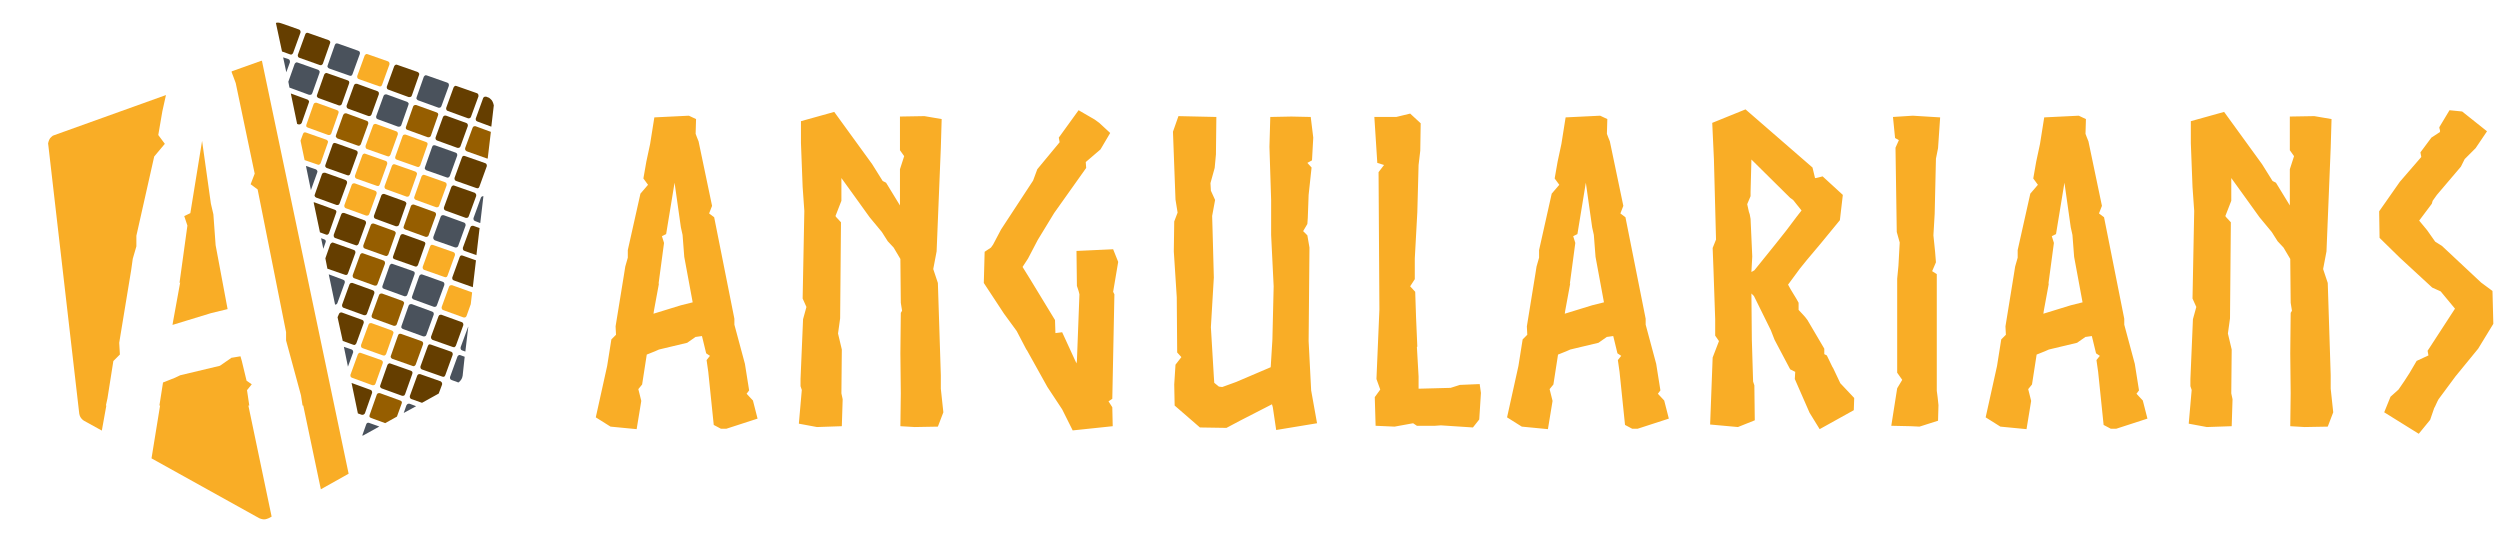
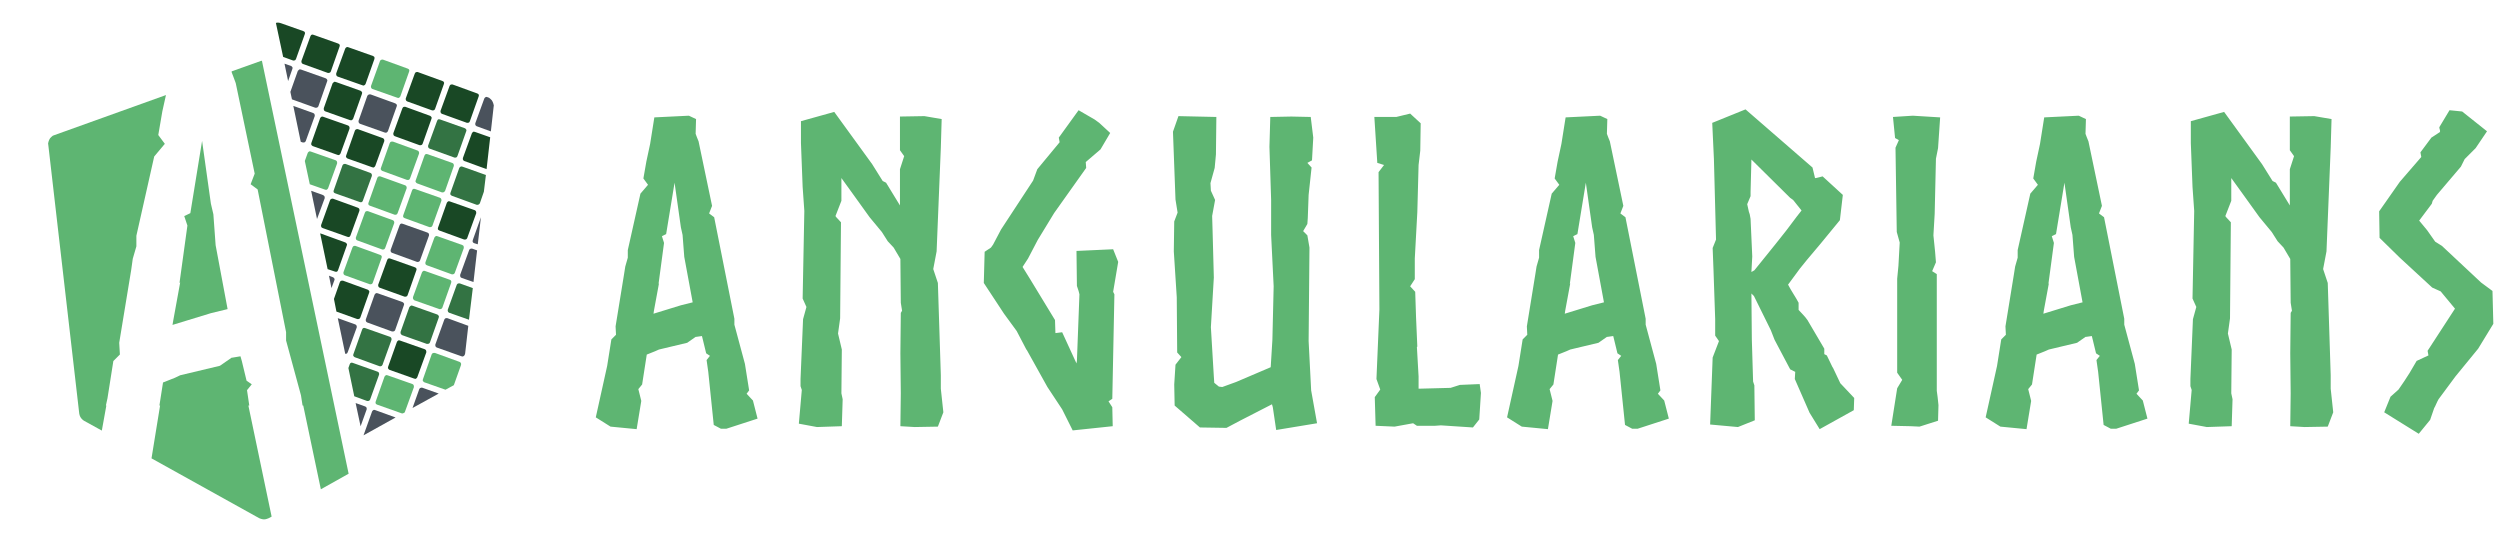
<svg xmlns="http://www.w3.org/2000/svg" viewBox="0 0 5934 1286" role="img" aria-label="Angularians">
-   <style>.s,.w{fill:#f9ad26}.e{fill:#4a525c}.a{fill:#653e00}.b{fill:#965e00}.c{fill:#f9ad26}@media (prefers-color-scheme:light){.s,.w{fill:#a55e00}.e{fill:#d0d7de}}</style>
+   <style>.s,.w{fill:#5eb572}.e{fill:#4a525c}.a{fill:#194825}.b{fill:#337343}.c{fill:#5eb572}@media (prefers-color-scheme:light){.s,.w{fill:#14632e}.e{fill:#d0d7de}}</style>
  <g transform="scale(53.5938)">
    <path class="s" d="M10.26 3.2L10.34 3.41L10.44 3.68L11.28 7.69L11.1 8.16L11.41 8.39L12.67 14.71L12.67 15.08L13.33 17.51L13.4 17.96L13.43 17.96L14.21 21.67L15.44 20.98L11.6 2.69L11.55 2.7L10.26 3.16ZM2.34 6.01L2.28 6.06L2.22 6.12L2.18 6.19L2.15 6.27L2.13 6.35L2.14 6.43L3.51 18.32L3.53 18.4L3.56 18.47L3.61 18.54L3.67 18.6L3.73 18.64L4.51 19.07L4.71 17.96L4.69 17.96L4.76 17.64L5.02 15.99L5.31 15.7L5.28 15.18L5.81 11.96L5.88 11.46L6.04 10.91L6.04 10.44L6.83 6.93L7.3 6.37L7.01 5.98L7.19 4.93L7.35 4.21L2.42 5.98ZM11.56 22.98L11.65 23L11.74 23L11.82 22.98L11.9 22.95L12.03 22.88L11 17.96L11.04 17.96L10.94 17.28L11.15 17.02L10.92 16.86L10.71 15.99L10.65 15.78L10.29 15.84L10.26 15.84L9.74 16.2L7.98 16.62L7.75 16.73L7.22 16.94L7.06 17.96L7.09 17.96L6.71 20.3L11.48 22.95ZM9.34 13.87L10.08 13.69L9.55 10.86L9.45 9.49L9.34 9.02L8.95 6.24L8.43 9.44L8.16 9.57L8.3 9.99L7.95 12.53L7.98 12.51L7.67 14.21L7.64 14.39Z" />
-     <path class="e" d="M14.51 2.9L14.5 2.95L14.53 3L14.57 3.03L15.48 3.35L15.53 3.36L15.58 3.34L15.61 3.29L15.94 2.38L15.94 2.33L15.92 2.28L15.87 2.25L14.97 1.93L14.91 1.92L14.86 1.94L14.83 1.99ZM12.78 2.62L12.54 2.54L12.68 3.2L12.84 2.76L12.84 2.7L12.82 2.65ZM13.83 4.13L14.15 3.23L14.16 3.17L14.13 3.12L14.09 3.09L13.18 2.77L13.13 2.76L13.08 2.79L13.05 2.83L12.77 3.62L12.82 3.88L13.69 4.2L13.75 4.2L13.8 4.18ZM17.07 4.18L17.02 4.2L16.99 4.24L16.66 5.15L16.66 5.2L16.68 5.25L16.73 5.28L17.63 5.61L17.69 5.61L17.74 5.59L17.77 5.55L18.09 4.64L18.1 4.58L18.07 4.54L18.03 4.51L17.12 4.18ZM13.99 7.5L13.55 7.35L13.77 8.42L14.05 7.64L14.06 7.58L14.03 7.53ZM14.36 10.6L14.22 10.55L14.32 11.02L14.42 10.73L14.43 10.68L14.41 10.63ZM17.34 11.68L17.29 11.71L17.26 11.75L16.94 12.66L16.93 12.71L16.95 12.76L17 12.79L17.91 13.12L17.96 13.12L18.01 13.1L18.04 13.05L18.36 12.15L18.37 12.09L18.35 12.04L18.3 12.01L17.39 11.69ZM15.27 12.46L15.25 12.42L15.2 12.39L14.56 12.15L14.84 13.49L14.86 13.49L14.91 13.47L14.94 13.43L15.27 12.52ZM15.23 15.36L15.41 16.24L15.64 15.61L15.64 15.56L15.62 15.51L15.58 15.48ZM16.25 18.74L16.22 18.79L16.05 19.27L16.06 19.3L16.8 18.89L16.35 18.73L16.3 18.72ZM18.45 4.31L18.44 4.36L18.47 4.41L18.51 4.44L19.42 4.77L19.47 4.77L19.52 4.75L19.55 4.7L19.88 3.8L19.88 3.74L19.86 3.69L19.81 3.66L18.9 3.34L18.85 3.33L18.8 3.36L18.77 3.4ZM19.22 6.43L19.17 6.45L19.14 6.5L18.82 7.41L18.81 7.46L18.84 7.51L18.88 7.54L19.79 7.86L19.84 7.87L19.89 7.84L19.92 7.8L20.25 6.89L20.25 6.84L20.23 6.79L20.18 6.76L19.28 6.44ZM20.97 9.71L20.99 9.76L21.04 9.79L21.27 9.88L21.41 8.69L21.38 8.69L21.33 8.71L21.3 8.75L20.97 9.66ZM19.55 9.55L19.52 9.59L19.19 10.5L19.19 10.56L19.21 10.6L19.25 10.64L20.16 10.96L20.21 10.96L20.26 10.94L20.29 10.9L20.62 9.99L20.62 9.94L20.6 9.89L20.56 9.86L19.65 9.53L19.59 9.53ZM18.65 12.15L18.6 12.18L18.57 12.22L18.25 13.13L18.24 13.18L18.27 13.23L18.31 13.26L19.22 13.59L19.27 13.59L19.32 13.57L19.35 13.52L19.68 12.62L19.68 12.56L19.66 12.51L19.61 12.48L18.71 12.16ZM18.18 13.47L18.13 13.49L18.1 13.53L17.78 14.44L17.77 14.5L17.8 14.54L17.84 14.57L18.75 14.9L18.8 14.9L18.85 14.88L18.88 14.84L19.21 13.93L19.21 13.88L19.19 13.83L19.14 13.8L18.24 13.47ZM20.42 15.49L20.47 15.52L20.61 15.57L20.74 14.47L20.73 14.48L20.4 15.38L20.4 15.44ZM20.58 15.8L20.39 15.73L20.34 15.72L20.29 15.75L20.26 15.79L19.93 16.7L19.93 16.75L19.95 16.8L20 16.83L20.3 16.94L20.33 16.92L20.39 16.86L20.44 16.79L20.47 16.72L20.49 16.64ZM17.88 18.29L18.43 17.99L18.14 17.88L18.08 17.88L18.04 17.9L18 17.95Z" />
-     <path class="a" d="M12.23 1.01L12.22 1.02L12.49 2.28L12.85 2.41L12.9 2.42L12.95 2.39L12.98 2.35L13.31 1.44L13.31 1.39L13.29 1.34L13.25 1.31L12.6 1.08L12.45 1.03L12.38 1.01L12.31 1ZM13.19 2.48L13.21 2.53L13.26 2.56L14.16 2.88L14.22 2.89L14.27 2.86L14.3 2.82L14.62 1.91L14.63 1.86L14.6 1.81L14.56 1.78L13.65 1.46L13.6 1.45L13.55 1.47L13.52 1.52L13.19 2.43ZM14.39 3.26L14.36 3.3L14.04 4.21L14.03 4.26L14.06 4.31L14.1 4.34L15.01 4.67L15.06 4.67L15.11 4.65L15.14 4.6L15.46 3.7L15.47 3.64L15.45 3.59L15.4 3.56L14.49 3.24L14.44 3.23ZM15.75 3.71L15.71 3.73L15.68 3.77L15.35 4.68L15.35 4.73L15.37 4.78L15.41 4.81L16.32 5.14L16.37 5.14L16.42 5.12L16.45 5.08L16.78 4.17L16.78 4.11L16.76 4.07L16.72 4.04L15.81 3.71ZM13.68 4.54L13.69 4.49L13.66 4.44L13.62 4.41L12.88 4.14L13.16 5.49L13.22 5.51L13.28 5.51L13.32 5.49L13.36 5.45ZM14.76 6.35L14.73 6.4L14.41 7.31L14.4 7.36L14.43 7.41L14.47 7.44L15.38 7.76L15.43 7.77L15.48 7.75L15.51 7.7L15.84 6.79L15.84 6.74L15.82 6.69L15.77 6.66L14.87 6.34L14.81 6.33ZM14.34 7.65L14.29 7.67L14.26 7.71L13.94 8.62L13.93 8.67L13.96 8.72L14 8.75L14.91 9.08L14.96 9.08L15.01 9.06L15.04 9.01L15.37 8.11L15.37 8.05L15.35 8.01L15.3 7.97L14.4 7.65ZM16.92 8.61L16.89 8.65L16.56 9.56L16.56 9.61L16.58 9.66L16.63 9.69L17.53 10.02L17.59 10.02L17.64 10L17.67 9.96L17.99 9.05L18 9L17.97 8.95L17.93 8.92L17.02 8.59L16.97 8.59ZM14.89 9.42L14.9 9.37L14.88 9.32L14.83 9.29L13.92 8.96L13.89 8.96L14.17 10.29L14.44 10.39L14.49 10.4L14.54 10.37L14.57 10.33ZM15.14 9.45L15.11 9.5L14.78 10.4L14.78 10.46L14.8 10.51L14.84 10.54L15.75 10.86L15.8 10.87L15.85 10.84L15.88 10.8L16.21 9.89L16.21 9.84L16.19 9.79L16.15 9.76L15.24 9.43L15.18 9.43ZM15.74 11.2L15.74 11.15L15.72 11.1L15.67 11.07L14.77 10.75L14.71 10.74L14.67 10.77L14.63 10.81L14.41 11.44L14.5 11.9L15.28 12.17L15.33 12.18L15.38 12.16L15.41 12.11ZM15.51 12.55L15.48 12.59L15.15 13.5L15.15 13.55L15.17 13.6L15.21 13.63L16.12 13.96L16.18 13.96L16.22 13.94L16.25 13.9L16.58 12.99L16.58 12.93L16.56 12.89L16.52 12.86L15.61 12.53L15.56 12.53ZM16.11 14.3L16.11 14.25L16.09 14.2L16.05 14.17L15.14 13.84L15.09 13.84L15.04 13.86L15.01 13.91L14.95 14.05L15.18 15.1L15.65 15.27L15.7 15.28L15.75 15.25L15.78 15.21ZM16.16 18.31L16.48 17.4L16.48 17.35L16.46 17.3L16.42 17.27L15.57 16.96L15.85 18.31L16.02 18.37L16.08 18.37L16.12 18.35ZM17.13 3.89L17.15 3.94L17.2 3.97L18.1 4.3L18.16 4.3L18.21 4.28L18.24 4.23L18.56 3.32L18.57 3.27L18.54 3.22L18.5 3.19L17.59 2.87L17.54 2.86L17.49 2.89L17.46 2.93L17.13 3.84ZM19.76 4.83L19.78 4.88L19.82 4.91L20.73 5.24L20.78 5.24L20.83 5.22L20.86 5.17L21.19 4.27L21.19 4.21L21.17 4.16L21.13 4.13L20.22 3.81L20.16 3.8L20.12 3.83L20.09 3.87L19.76 4.78ZM21.72 4.38L21.66 4.33L21.58 4.3L21.53 4.28L21.48 4.28L21.43 4.3L21.4 4.34L21.07 5.25L21.07 5.3L21.09 5.35L21.14 5.38L21.76 5.61L21.86 4.75L21.87 4.67L21.85 4.59L21.82 4.51L21.78 4.44ZM19.65 5.14L19.62 5.18L19.29 6.09L19.29 6.15L19.31 6.19L19.35 6.22L20.26 6.55L20.31 6.55L20.36 6.53L20.39 6.49L20.72 5.58L20.72 5.53L20.7 5.48L20.66 5.45L19.75 5.12L19.69 5.12ZM20.49 6.92L20.46 6.97L20.13 7.88L20.13 7.93L20.15 7.98L20.19 8.01L21.1 8.33L21.16 8.34L21.2 8.32L21.23 8.27L21.56 7.36L21.56 7.31L21.54 7.26L21.5 7.23L20.59 6.91L20.54 6.9ZM20.02 8.24L19.99 8.28L19.66 9.19L19.66 9.24L19.68 9.29L19.72 9.32L20.63 9.65L20.68 9.65L20.73 9.63L20.76 9.58L21.09 8.68L21.09 8.62L21.07 8.58L21.03 8.54L20.12 8.22L20.07 8.21ZM20.83 10.07L20.5 10.97L20.5 11.03L20.52 11.08L20.57 11.11L21.1 11.3L21.24 10.1L20.96 10L20.91 10L20.86 10.02ZM17.76 10.39L17.73 10.44L17.41 11.35L17.4 11.4L17.42 11.45L17.47 11.48L18.38 11.8L18.43 11.81L18.48 11.78L18.51 11.74L18.83 10.83L18.84 10.78L18.82 10.73L18.77 10.7L17.86 10.37L17.81 10.37ZM20.03 12.29L20.03 12.34L20.05 12.39L20.1 12.42L20.94 12.72L21.08 11.53L20.49 11.32L20.44 11.31L20.39 11.33L20.36 11.38ZM19.45 13.96L19.42 14.01L19.09 14.91L19.09 14.97L19.11 15.01L19.15 15.05L20.06 15.37L20.12 15.38L20.16 15.35L20.19 15.31L20.52 14.4L20.52 14.35L20.5 14.3L20.46 14.27L19.55 13.94L19.5 13.94ZM18.98 15.27L18.95 15.32L18.62 16.23L18.62 16.28L18.64 16.33L18.68 16.36L19.59 16.68L19.64 16.69L19.69 16.67L19.72 16.62L20.05 15.71L20.05 15.66L20.03 15.61L19.99 15.58L19.08 15.26L19.02 15.25ZM17.19 16.12L17.16 16.16L16.84 17.07L16.83 17.12L16.86 17.17L16.9 17.2L17.81 17.53L17.86 17.53L17.91 17.51L17.94 17.46L18.26 16.56L18.27 16.5L18.25 16.45L18.2 16.42L17.29 16.1L17.24 16.09ZM18.61 16.57L18.55 16.57L18.51 16.59L18.48 16.63L18.15 17.54L18.15 17.59L18.17 17.64L18.21 17.67L18.69 17.84L19.43 17.43L19.58 17.03L19.58 16.97L19.56 16.93L19.52 16.89Z" />
-     <path class="b" d="M18.43 4.65L18.38 4.65L18.33 4.67L18.3 4.71L17.98 5.62L17.97 5.67L17.99 5.72L18.04 5.75L18.95 6.08L19 6.08L19.05 6.06L19.08 6.02L19.4 5.11L19.41 5.06L19.39 5.01L19.34 4.98ZM15.34 5.02L15.28 5.02L15.24 5.04L15.2 5.09L14.88 5.99L14.87 6.05L14.9 6.09L14.94 6.13L15.85 6.45L15.9 6.46L15.95 6.43L15.98 6.39L16.31 5.48L16.31 5.43L16.29 5.38L16.24 5.35ZM20.96 5.61L20.93 5.66L20.6 6.56L20.6 6.62L20.62 6.66L20.67 6.7L21.57 7.02L21.6 7.02L21.74 5.84L21.06 5.59L21.01 5.59ZM18.33 9.06L18.28 9.06L18.23 9.08L18.2 9.12L17.88 10.03L17.87 10.09L17.9 10.13L17.94 10.16L18.85 10.49L18.9 10.49L18.95 10.47L18.98 10.43L19.31 9.52L19.31 9.47L19.29 9.42L19.24 9.39ZM16.55 9.9L16.5 9.9L16.45 9.92L16.42 9.97L16.09 10.87L16.09 10.93L16.11 10.98L16.16 11.01L17.06 11.33L17.12 11.34L17.17 11.31L17.2 11.27L17.52 10.36L17.53 10.31L17.5 10.26L17.46 10.23ZM16.08 11.22L16.03 11.21L15.98 11.24L15.95 11.28L15.62 12.19L15.62 12.24L15.64 12.29L15.68 12.32L16.59 12.65L16.65 12.65L16.69 12.63L16.72 12.58L17.05 11.68L17.05 11.62L17.03 11.57L16.99 11.54ZM16.92 13L16.87 13L16.82 13.02L16.79 13.06L16.46 13.97L16.46 14.03L16.48 14.07L16.53 14.1L17.44 14.43L17.49 14.43L17.54 14.41L17.57 14.37L17.89 13.46L17.9 13.41L17.87 13.36L17.83 13.33ZM17.71 14.78L17.66 14.8L17.63 14.85L17.31 15.76L17.3 15.81L17.33 15.86L17.37 15.89L18.28 16.21L18.33 16.22L18.38 16.19L18.41 16.15L18.74 15.24L18.74 15.19L18.72 15.14L18.67 15.11L17.77 14.79ZM17.73 17.74L16.82 17.41L16.77 17.41L16.72 17.43L16.69 17.47L16.37 18.38L16.36 18.44L16.38 18.48L16.43 18.51L17.06 18.74L17.58 18.45L17.79 17.87L17.8 17.82L17.78 17.77Z" />
-     <path class="c" d="M16.15 2.46L15.82 3.37L15.82 3.42L15.84 3.47L15.88 3.5L16.79 3.82L16.84 3.83L16.89 3.81L16.92 3.76L17.25 2.85L17.25 2.8L17.23 2.75L17.19 2.72L16.28 2.4L16.23 2.39L16.18 2.42ZM13.97 4.55L13.92 4.57L13.89 4.61L13.57 5.52L13.56 5.58L13.58 5.62L13.63 5.65L14.54 5.98L14.59 5.98L14.64 5.96L14.67 5.92L14.99 5.01L15 4.96L14.98 4.91L14.93 4.88L14.02 4.55ZM14.2 7.23L14.52 6.32L14.53 6.27L14.5 6.22L14.46 6.19L13.55 5.87L13.5 5.86L13.45 5.88L13.42 5.93L13.31 6.23L13.49 7.09L14.07 7.29L14.12 7.3L14.17 7.27ZM16.18 6.81L16.13 6.8L16.08 6.83L16.05 6.87L15.72 7.78L15.72 7.83L15.74 7.88L15.78 7.91L16.69 8.23L16.75 8.24L16.79 8.22L16.82 8.17L17.15 7.26L17.15 7.21L17.13 7.16L17.09 7.13ZM15.66 8.12L15.61 8.14L15.58 8.18L15.25 9.09L15.25 9.14L15.27 9.19L15.31 9.22L16.22 9.55L16.27 9.55L16.32 9.53L16.35 9.49L16.68 8.58L16.68 8.52L16.66 8.48L16.62 8.45L15.71 8.12ZM16.4 14.31L16.35 14.33L16.32 14.38L15.99 15.28L15.99 15.34L16.01 15.39L16.06 15.42L16.96 15.74L17.02 15.75L17.07 15.72L17.1 15.68L17.42 14.77L17.43 14.72L17.4 14.67L17.36 14.64L16.45 14.31ZM15.98 15.63L15.93 15.62L15.88 15.65L15.85 15.69L15.52 16.6L15.52 16.65L15.54 16.7L15.59 16.73L16.49 17.06L16.55 17.06L16.6 17.04L16.63 16.99L16.95 16.09L16.96 16.03L16.93 15.98L16.89 15.95ZM16.6 5.49L16.55 5.51L16.52 5.56L16.19 6.46L16.19 6.52L16.21 6.57L16.25 6.6L17.16 6.92L17.22 6.93L17.26 6.9L17.29 6.86L17.62 5.95L17.62 5.9L17.6 5.85L17.56 5.82L16.65 5.49ZM17.91 5.96L17.86 5.98L17.83 6.03L17.51 6.93L17.5 6.99L17.52 7.04L17.57 7.07L18.48 7.39L18.53 7.4L18.58 7.37L18.61 7.33L18.93 6.42L18.94 6.37L18.92 6.32L18.87 6.29L17.96 5.96ZM17.44 7.27L17.39 7.3L17.36 7.34L17.03 8.25L17.03 8.3L17.05 8.35L17.1 8.38L18.01 8.71L18.06 8.71L18.11 8.69L18.14 8.64L18.46 7.74L18.47 7.68L18.44 7.63L18.4 7.6L17.49 7.28ZM18.75 7.74L18.7 7.77L18.67 7.81L18.35 8.72L18.34 8.77L18.37 8.82L18.41 8.85L19.32 9.18L19.37 9.18L19.42 9.16L19.45 9.11L19.78 8.21L19.78 8.15L19.76 8.1L19.71 8.07L18.81 7.75ZM19.12 10.84L19.08 10.86L19.05 10.91L18.72 11.82L18.72 11.87L18.74 11.92L18.78 11.95L19.69 12.27L19.74 12.28L19.79 12.26L19.82 12.21L20.15 11.3L20.15 11.25L20.13 11.2L20.09 11.17L19.18 10.85ZM19.89 12.69L19.56 13.6L19.56 13.65L19.58 13.7L19.62 13.73L20.53 14.06L20.59 14.06L20.63 14.04L20.66 14L20.85 13.47L20.91 12.95L20.02 12.63L19.97 12.63L19.92 12.65Z" />
+     <path class="e" d="M12.89 2.92L12.6 2.82L12.76 3.59L12.95 3.05L12.96 3L12.93 2.95ZM14.1 4.71L14.49 3.6L14.5 3.55L14.47 3.5L14.43 3.47L13.33 3.08L13.27 3.07L13.23 3.1L13.19 3.14L12.86 4.07L12.93 4.4L13.96 4.77L14.02 4.77L14.07 4.75ZM16.35 4.18L16.31 4.2L16.27 4.24L15.88 5.35L15.88 5.4L15.9 5.45L15.94 5.48L17.04 5.87L17.1 5.88L17.15 5.85L17.18 5.81L17.57 4.71L17.58 4.65L17.55 4.61L17.51 4.58L16.41 4.18ZM13.54 6.25L13.94 5.14L13.94 5.09L13.92 5.04L13.88 5.01L12.99 4.69L13.32 6.28L13.41 6.31L13.47 6.31L13.51 6.29ZM14.31 8.64L13.78 8.45L14.04 9.7L14.38 8.78L14.38 8.72L14.36 8.68ZM14.75 12.28L14.57 12.21L14.68 12.76L14.81 12.41L14.82 12.36L14.79 12.31ZM15.8 14.5L15.8 14.45L15.78 14.4L15.74 14.37L14.96 14.09L15.29 15.67L15.33 15.67L15.37 15.65L15.4 15.6ZM16.17 18L15.75 17.85L15.97 18.88L16.24 18.13L16.24 18.08L16.22 18.03ZM21.78 4.44L21.72 4.38L21.66 4.33L21.58 4.3L21.58 4.3L21.53 4.29L21.48 4.32L21.45 4.36L21.05 5.46L21.05 5.52L21.07 5.56L21.11 5.59L21.74 5.82L21.86 4.75L21.87 4.67L21.85 4.59L21.82 4.51ZM21 10.77L21.16 10.82L21.3 9.62L20.94 10.63L20.93 10.69L20.95 10.74ZM17.78 9.9L17.73 9.92L17.7 9.97L17.3 11.07L17.3 11.12L17.32 11.17L17.37 11.2L18.47 11.6L18.52 11.6L18.57 11.58L18.6 11.54L19 10.43L19 10.38L18.98 10.33L18.93 10.3L17.83 9.91ZM20.78 11.07L20.38 12.17L20.38 12.23L20.4 12.28L20.45 12.31L20.97 12.49L21.13 11.09L20.91 11.01L20.86 11.01L20.81 11.03ZM16.67 12.98L16.63 13L16.59 13.05L16.2 14.15L16.2 14.2L16.22 14.25L16.26 14.28L17.36 14.68L17.42 14.68L17.47 14.66L17.5 14.62L17.89 13.51L17.9 13.46L17.87 13.41L17.83 13.38L16.73 12.99ZM19.68 14.15L19.28 15.26L19.28 15.31L19.3 15.36L19.34 15.39L20.44 15.78L20.5 15.79L20.55 15.76L20.58 15.72L20.6 15.66L20.74 14.43L19.81 14.09L19.75 14.09L19.71 14.11ZM18.57 17.23L18.27 18.07L19.43 17.43L18.7 17.17L18.65 17.17L18.6 17.19ZM16.48 18.22L16.1 19.28L17.52 18.49L16.61 18.16L16.56 18.15L16.51 18.18Z" />
+     <path class="a" d="M12.22 1.02L12.54 2.52L12.98 2.68L13.03 2.68L13.08 2.66L13.11 2.61L13.5 1.51L13.51 1.46L13.49 1.41L13.44 1.38L12.45 1.03L12.38 1.01L12.31 1L12.23 1.01ZM13.35 2.7L13.35 2.75L13.37 2.8L13.41 2.83L14.52 3.23L14.57 3.23L14.62 3.21L14.65 3.17L15.04 2.06L15.05 2.01L15.03 1.96L14.98 1.93L13.88 1.54L13.83 1.53L13.78 1.55L13.75 1.6ZM14.89 3.25L14.89 3.31L14.91 3.36L14.95 3.39L16.06 3.78L16.11 3.79L16.16 3.76L16.19 3.72L16.58 2.62L16.59 2.56L16.57 2.51L16.52 2.48L15.42 2.09L15.37 2.08L15.32 2.11L15.29 2.15ZM14.81 3.62L14.77 3.65L14.73 3.69L14.34 4.79L14.34 4.85L14.36 4.9L14.4 4.93L15.5 5.32L15.56 5.33L15.61 5.3L15.64 5.26L16.03 4.16L16.04 4.1L16.01 4.05L15.97 4.02L14.87 3.63ZM14.26 5.16L14.21 5.19L14.18 5.23L13.79 6.33L13.78 6.39L13.81 6.44L13.85 6.47L14.95 6.86L15.01 6.87L15.05 6.84L15.08 6.8L15.48 5.7L15.48 5.64L15.46 5.59L15.42 5.56L14.31 5.17ZM14.7 8.8L14.65 8.82L14.62 8.86L14.22 9.97L14.22 10.02L14.24 10.07L14.29 10.1L15.39 10.49L15.44 10.5L15.49 10.48L15.52 10.43L15.92 9.33L15.92 9.28L15.9 9.23L15.85 9.2L14.75 8.8ZM14.97 11.97L15.36 10.87L15.37 10.82L15.34 10.77L15.3 10.74L14.2 10.34L14.18 10.34L14.51 11.92L14.84 12.03L14.89 12.04L14.94 12.02ZM15.96 14.06L16.35 12.96L16.36 12.91L16.33 12.86L16.29 12.83L15.19 12.43L15.13 12.43L15.08 12.45L15.05 12.5L14.79 13.24L14.9 13.8L15.82 14.13L15.88 14.13L15.93 14.11ZM17.97 4.36L17.97 4.41L17.99 4.46L18.03 4.49L19.14 4.89L19.19 4.89L19.24 4.87L19.27 4.82L19.66 3.72L19.67 3.67L19.65 3.62L19.6 3.59L18.5 3.19L18.45 3.19L18.4 3.21L18.37 3.26ZM19.51 4.91L19.51 4.96L19.53 5.01L19.57 5.04L20.68 5.44L20.73 5.44L20.78 5.42L20.81 5.37L21.2 4.27L21.21 4.22L21.19 4.17L21.14 4.14L20.04 3.74L19.99 3.74L19.94 3.76L19.91 3.81ZM17.89 4.73L17.85 4.75L17.82 4.8L17.42 5.9L17.42 5.95L17.44 6L17.48 6.03L18.58 6.43L18.64 6.43L18.69 6.41L18.72 6.36L19.11 5.26L19.12 5.21L19.09 5.16L19.05 5.13L17.95 4.73ZM15.8 5.72L15.75 5.74L15.72 5.78L15.33 6.89L15.32 6.94L15.35 6.99L15.39 7.02L16.49 7.41L16.55 7.42L16.59 7.39L16.62 7.35L17.02 6.25L17.02 6.2L17 6.15L16.96 6.12L15.85 5.72ZM20.9 5.9L20.5 7L20.5 7.06L20.52 7.1L20.56 7.13L21.55 7.49L21.71 6.08L21.03 5.84L20.97 5.83L20.93 5.86ZM19.87 8.91L19.82 8.94L19.79 8.98L19.4 10.08L19.39 10.14L19.41 10.18L19.46 10.21L20.56 10.61L20.61 10.61L20.66 10.59L20.69 10.55L21.09 9.45L21.09 9.39L21.07 9.34L21.03 9.31L19.92 8.92ZM17.23 11.44L17.18 11.46L17.15 11.51L16.75 12.61L16.75 12.66L16.77 12.71L16.81 12.74L17.92 13.14L17.97 13.14L18.02 13.12L18.05 13.08L18.44 11.97L18.45 11.92L18.43 11.87L18.38 11.84L17.28 11.45ZM17.66 15.07L17.61 15.1L17.58 15.14L17.19 16.24L17.18 16.3L17.21 16.35L17.25 16.38L18.35 16.77L18.41 16.78L18.45 16.75L18.48 16.71L18.88 15.61L18.88 15.55L18.86 15.5L18.82 15.47L17.71 15.08Z" />
+     <path class="b" d="M20.59 5.68L19.49 5.29L19.43 5.28L19.39 5.3L19.36 5.35L18.96 6.45L18.96 6.5L18.98 6.55L19.02 6.58L20.13 6.98L20.18 6.98L20.23 6.96L20.26 6.91L20.65 5.81L20.66 5.76L20.63 5.71ZM15.3 7.26L15.25 7.26L15.2 7.28L15.17 7.32L14.78 8.43L14.77 8.48L14.79 8.53L14.84 8.56L15.94 8.95L15.99 8.96L16.04 8.94L16.07 8.89L16.47 7.79L16.47 7.74L16.45 7.69L16.41 7.66ZM20.37 7.4L20.34 7.44L19.95 8.54L19.94 8.6L19.97 8.64L20.01 8.67L21.11 9.07L21.17 9.07L21.21 9.05L21.25 9.01L21.43 8.49L21.52 7.75L20.48 7.38L20.42 7.37ZM20.26 12.57L20.23 12.61L19.83 13.72L19.83 13.77L19.85 13.82L19.89 13.85L20.77 14.16L20.94 12.76L20.36 12.55L20.31 12.55ZM18.27 13.54L18.21 13.53L18.17 13.56L18.13 13.6L17.74 14.7L17.74 14.76L17.76 14.8L17.8 14.84L18.9 15.23L18.96 15.23L19.01 15.21L19.04 15.17L19.43 14.07L19.44 14.01L19.41 13.96L19.37 13.93ZM16.17 14.53L16.12 14.52L16.07 14.54L16.04 14.59L15.65 15.69L15.64 15.74L15.67 15.79L15.71 15.82L16.81 16.22L16.87 16.22L16.91 16.2L16.94 16.16L17.34 15.05L17.34 15L17.32 14.95L17.28 14.92ZM16.36 17.74L16.39 17.7L16.79 16.59L16.79 16.54L16.77 16.49L16.72 16.46L15.62 16.07L15.57 16.06L15.52 16.08L15.49 16.13L15.43 16.3L15.69 17.55L16.26 17.76L16.31 17.76Z" />
+     <path class="c" d="M16.83 2.7L16.43 3.81L16.43 3.86L16.45 3.91L16.49 3.94L17.6 4.33L17.65 4.34L17.7 4.31L17.73 4.27L18.12 3.17L18.13 3.11L18.11 3.07L18.06 3.04L16.96 2.64L16.91 2.64L16.86 2.66ZM14.53 8.34L14.93 7.24L14.93 7.18L14.91 7.13L14.87 7.1L13.76 6.71L13.71 6.7L13.66 6.73L13.63 6.77L13.5 7.13L13.72 8.16L14.4 8.4L14.45 8.41L14.5 8.38ZM16.79 7.81L16.74 7.83L16.71 7.88L16.32 8.98L16.31 9.03L16.33 9.08L16.38 9.11L17.48 9.51L17.53 9.51L17.58 9.49L17.61 9.44L18.01 8.34L18.01 8.29L17.99 8.24L17.95 8.21L16.84 7.81ZM16.29 9.35L16.24 9.35L16.19 9.37L16.16 9.42L15.76 10.52L15.76 10.57L15.78 10.62L15.83 10.65L16.93 11.05L16.98 11.05L17.03 11.03L17.06 10.98L17.46 9.88L17.46 9.83L17.44 9.78L17.39 9.75ZM15.69 10.89L15.64 10.91L15.61 10.96L15.21 12.06L15.21 12.11L15.23 12.16L15.27 12.19L16.38 12.59L16.43 12.59L16.48 12.57L16.51 12.52L16.9 11.42L16.91 11.37L16.89 11.32L16.84 11.29L15.74 10.89ZM18.31 17.04L18.27 17.01L17.16 16.62L17.11 16.61L17.06 16.64L17.03 16.68L16.64 17.78L16.63 17.84L16.65 17.89L16.7 17.92L17.8 18.31L17.84 18.31L17.92 18.27L17.93 18.25L18.33 17.15L18.33 17.09ZM17.4 6.27L17.34 6.27L17.29 6.29L17.26 6.34L16.87 7.44L16.86 7.49L16.89 7.54L16.93 7.57L18.03 7.97L18.09 7.97L18.13 7.95L18.16 7.9L18.56 6.8L18.56 6.75L18.54 6.7L18.5 6.67ZM18.88 6.82L18.83 6.84L18.8 6.89L18.41 7.99L18.4 8.04L18.43 8.09L18.47 8.12L19.57 8.52L19.63 8.52L19.67 8.5L19.71 8.46L20.1 7.35L20.1 7.3L20.08 7.25L20.04 7.22L18.94 6.83ZM18.33 8.36L18.28 8.38L18.25 8.43L17.86 9.53L17.85 9.58L17.87 9.63L17.92 9.66L19.02 10.06L19.07 10.06L19.12 10.04L19.15 10L19.55 8.89L19.55 8.84L19.53 8.79L19.49 8.76L18.38 8.37ZM19.37 10.46L19.32 10.45L19.27 10.48L19.24 10.52L18.84 11.62L18.84 11.68L18.86 11.72L18.91 11.75L20.01 12.15L20.06 12.15L20.11 12.13L20.14 12.09L20.54 10.99L20.54 10.93L20.52 10.88L20.47 10.85ZM18.77 11.99L18.72 12.02L18.69 12.06L18.29 13.16L18.29 13.22L18.31 13.26L18.35 13.3L19.46 13.69L19.51 13.69L19.56 13.67L19.59 13.63L19.98 12.53L19.99 12.47L19.97 12.42L19.92 12.39L18.82 12ZM20.36 16.03L19.26 15.63L19.2 15.63L19.15 15.65L19.12 15.69L18.73 16.8L18.72 16.85L18.75 16.9L18.79 16.93L19.73 17.26L20.1 17.06L20.42 16.16L20.42 16.1L20.4 16.06Z" />
  </g>
  <path class="w" d="M1668.15 805.625 1676.15 838.625 1685.15 844.625 1677.15 854.625 1681.15 882.625 1694.15 1008.625 1711.15 1017.625H1724.15L1798.15 993.625L1787.15 950.625L1772.15 934.625L1778.15 926.625L1768.15 863.625L1743.15 770.625V756.625L1695.15 515.625L1683.15 506.625L1690.15 488.625L1658.15 335.625L1654.15 325.625L1651.15 317.625L1652.15 282.625L1635.15 274.625L1553.15 278.625L1543.15 341.625L1534.15 383.625L1527.15 423.625L1538.15 438.625L1520.15 459.625L1490.15 593.625V611.625L1484.15 632.625L1481.15 651.625L1461.15 774.625L1462.15 794.625L1451.15 805.625L1441.15 868.625L1414.15 990.625L1449.15 1012.625L1511.15 1018.625L1522.15 951.625L1515.15 923.625L1524.15 912.625L1535.15 841.625L1555.15 833.625L1564.15 829.625L1631.15 813.625L1651.15 799.625H1652.15L1666.15 797.625L1668.15 805.625ZM1576.15 576.625 1571.15 560.625 1581.15 555.625 1601.15 433.625 1616.15 539.625 1620.15 557.625 1624.15 609.625 1644.15 717.625 1616.15 724.625 1551.15 744.625 1552.15 737.625 1564.15 672.625 1563.15 673.625 1576.15 576.625Z M2233.15 922.625V890.625L2226.15 671.625L2215.15 638.625L2223.15 596.625L2233.15 350.625L2235.15 282.625L2194.15 275.625L2136.15 276.625V356.625L2146.15 370.625L2136.15 401.625V487.625L2103.15 433.625L2095.15 429.625L2070.15 389.625L1980.15 265.625L1901.15 287.625V339.625L1905.15 443.625L1909.15 500.625L1905.15 708.625L1914.15 728.625L1906.15 757.625L1900.15 899.625V916.625L1903.15 925.625L1896.15 1005.625L1939.15 1013.625L1998.15 1011.625L2000.15 947.625L1997.15 933.625L1998.15 829.625L1989.15 791.625L1994.15 755.625L1996.15 527.625L1984.15 514.625L1983.15 512.625L1997.15 476.625V422.625L2023.15 458.625L2064.15 515.625L2093.15 550.625L2107.15 572.625L2121.15 587.625L2137.15 614.625L2138.15 718.625L2141.15 737.625L2138.15 742.625L2137.15 838.625L2138.15 933.625L2137.15 1011.625L2171.15 1013.625L2226.15 1012.625L2239.15 978.625L2233.15 922.625Z M2555.15 595.625 2556.15 678.625 2560.15 690.625 2562.15 698.625 2556.15 856.625 2555.15 862.625 2521.15 788.625 2505.15 790.625 2504.15 759.625 2445.15 662.625 2427.15 633.625 2440.15 613.625 2463.15 569.625 2502.15 505.625 2578.15 398.625 2577.15 384.625 2612.15 354.625 2635.15 315.625 2609.15 291.625 2598.15 283.625 2560.15 261.625 2513.15 326.625 2515.15 337.625 2462.15 401.625 2452.15 428.625 2376.15 544.625 2357.15 580.625 2352.15 587.625 2337.15 597.625 2335.15 671.625 2383.15 744.625 2413.15 785.625 2436.15 829.625 2437.15 830.625 2486.15 918.625 2521.15 971.625 2533.15 995.625 2546.15 1021.625 2641.15 1011.625 2640.15 966.625 2631.15 952.625 2640.15 946.625 2645.15 698.625 2642.15 692.625 2654.15 621.625 2642.15 591.625 2555.15 595.625Z M2794.15 836.625 2804.15 847.625 2790.15 865.625 2787.15 912.625 2788.15 962.625 2848.15 1014.625 2911.15 1015.625 2943.15 998.625 3019.15 959.625 3021.15 966.625 3029.15 1020.625 3126.15 1004.625 3112.15 926.625 3106.15 809.625 3108.15 587.625 3103.15 558.625 3093.15 548.625 3103.15 531.625 3104.15 517.625 3106.15 462.625 3113.15 397.625 3103.15 386.625 3114.15 380.625 3117.15 326.625 3111.15 277.625 3065.15 276.625 3015.15 277.625 3013.15 348.625 3017.15 474.625V557.625L3023.15 679.625L3020.15 806.625L3016.15 871.625L2934.15 906.625L2901.15 918.625L2893.15 917.625L2882.15 908.625L2881.15 893.625L2874.15 776.625L2881.15 658.625L2879.15 583.625L2878.15 546.625L2877.15 512.625L2884.15 474.625L2874.15 452.625L2873.15 434.625L2883.15 398.625L2886.15 366.625L2887.15 277.625L2797.15 275.625L2784.15 312.625L2790.15 473.625L2795.15 504.625L2787.15 525.625L2786.15 596.625L2793.15 705.625L2794.15 836.625Z M3443.15 920.625 3367.15 922.625V893.625L3363.15 823.625L3364.15 822.625L3361.15 753.625L3359.15 692.625L3347.15 679.625L3358.15 662.625V613.625L3364.15 503.625L3367.15 391.625L3371.15 357.625L3372.15 292.625L3347.15 269.625L3314.15 277.625H3262.15L3269.15 386.625L3285.15 391.625L3272.15 408.625L3274.15 734.625L3267.15 899.625L3276.15 924.625L3263.15 942.625L3265.15 1010.625L3310.15 1012.625L3354.15 1004.625L3363.15 1010.625H3406.15L3420.15 1009.625L3496.15 1014.625L3511.15 995.625L3515.15 932.625L3512.15 911.625L3465.15 913.625L3443.15 920.625Z M3831.15 805.625 3839.15 838.625 3848.15 844.625 3840.15 854.625 3844.15 882.625 3857.15 1008.625 3874.15 1017.625H3887.15L3961.15 993.625L3950.15 950.625L3935.15 934.625L3941.15 926.625L3931.15 863.625L3906.15 770.625V756.625L3858.15 515.625L3846.15 506.625L3853.15 488.625L3821.15 335.625L3817.15 325.625L3814.15 317.625L3815.15 282.625L3798.15 274.625L3716.15 278.625L3706.15 341.625L3697.15 383.625L3690.15 423.625L3701.15 438.625L3683.15 459.625L3653.15 593.625V611.625L3647.15 632.625L3644.15 651.625L3624.15 774.625L3625.15 794.625L3614.15 805.625L3604.15 868.625L3577.15 990.625L3612.15 1012.625L3674.15 1018.625L3685.15 951.625L3678.15 923.625L3687.15 912.625L3698.15 841.625L3718.15 833.625L3727.15 829.625L3794.15 813.625L3814.15 799.625H3815.15L3829.15 797.625L3831.15 805.625ZM3739.15 576.625 3734.15 560.625 3744.15 555.625 3764.15 433.625 3779.15 539.625 3783.15 557.625 3787.15 609.625 3807.15 717.625 3779.15 724.625 3714.15 744.625 3715.15 737.625 3727.15 672.625 3726.15 673.625 3739.15 576.625Z M4163.15 702.625 4203.15 783.625 4212.15 806.625 4249.15 876.625 4261.15 882.625 4260.15 899.625 4295.15 979.625 4319.15 1018.625 4400.15 973.625 4401.15 944.625 4368.15 909.625 4350.15 871.625V872.625L4336.15 843.625L4330.15 840.625V827.625L4290.15 759.625C4283.15 749.625 4277.15 744.625 4269.15 735.625V718.625C4263.15 706.625 4251.15 689.625 4244.15 675.625L4272.15 637.625L4289.15 616.625L4321.15 578.625L4367.15 522.625L4374.15 462.625L4326.15 418.625C4325.15 418.625 4309.15 423.625 4308.15 422.625L4302.15 397.625L4143.15 259.625L4064.15 291.625L4068.15 377.625L4073.15 568.625L4065.15 588.625L4067.15 640.625L4071.15 757.625V796.625L4080.15 809.625L4065.15 848.625L4059.15 1007.625L4125.15 1013.625L4165.15 997.625L4164.15 914.625L4161.15 905.625L4158.15 805.625L4157.15 696.625L4163.15 702.625ZM4159.15 608.625 4155.15 519.625 4153.15 508.625 4151.15 502.625 4147.15 484.625 4155.15 465.625V455.625L4157.15 378.625L4249.15 469.625L4256.15 474.625L4276.15 499.625L4265.15 513.625C4252.15 531.625 4228.15 562.625 4214.15 579.625L4164.15 641.625L4157.15 645.625L4159.15 608.625Z M4509.15 575.625 4506.15 630.625 4503.15 661.625V848.625V884.625L4515.15 901.625L4503.15 921.625L4489.15 1010.625L4535.15 1011.625L4556.15 1012.625L4600.15 998.625L4601.15 961.625L4599.15 942.625L4597.15 927.625V650.625L4586.15 643.625L4595.15 622.625L4593.15 597.625L4589.15 558.625L4592.15 507.625L4595.15 376.625L4600.15 351.625L4605.15 278.625L4540.15 274.625L4493.15 277.625L4498.15 327.625L4507.15 332.625L4499.15 350.625L4502.15 550.625L4509.15 575.625Z M4967.15 805.625 4975.15 838.625 4984.15 844.625 4976.15 854.625 4980.15 882.625 4993.15 1008.625 5010.15 1017.625H5023.15L5097.15 993.625L5086.15 950.625L5071.15 934.625L5077.15 926.625L5067.15 863.625L5042.15 770.625V756.625L4994.15 515.625L4982.15 506.625L4989.15 488.625L4957.15 335.625L4953.15 325.625L4950.15 317.625L4951.15 282.625L4934.15 274.625L4852.15 278.625L4842.15 341.625L4833.15 383.625L4826.15 423.625L4837.15 438.625L4819.15 459.625L4789.15 593.625V611.625L4783.15 632.625L4780.15 651.625L4760.15 774.625L4761.15 794.625L4750.15 805.625L4740.15 868.625L4713.15 990.625L4748.15 1012.625L4810.15 1018.625L4821.15 951.625L4814.15 923.625L4823.15 912.625L4834.15 841.625L4854.15 833.625L4863.15 829.625L4930.15 813.625L4950.15 799.625H4951.15L4965.15 797.625L4967.15 805.625ZM4875.15 576.625 4870.15 560.625 4880.15 555.625 4900.15 433.625 4915.15 539.625 4919.15 557.625 4923.15 609.625 4943.15 717.625 4915.15 724.625 4850.15 744.625 4851.15 737.625 4863.15 672.625 4862.15 673.625 4875.15 576.625Z M5532.15 922.625V890.625L5525.15 671.625L5514.15 638.625L5522.15 596.625L5532.15 350.625L5534.15 282.625L5493.15 275.625L5435.15 276.625V356.625L5445.15 370.625L5435.15 401.625V487.625L5402.15 433.625L5394.15 429.625L5369.15 389.625L5279.15 265.625L5200.15 287.625V339.625L5204.15 443.625L5208.15 500.625L5204.15 708.625L5213.15 728.625L5205.15 757.625L5199.15 899.625V916.625L5202.15 925.625L5195.15 1005.625L5238.15 1013.625L5297.15 1011.625L5299.15 947.625L5296.15 933.625L5297.15 829.625L5288.15 791.625L5293.15 755.625L5295.15 527.625L5283.15 514.625L5282.15 512.625L5296.15 476.625V422.625L5322.15 458.625L5363.15 515.625L5392.15 550.625L5406.15 572.625L5420.15 587.625L5436.15 614.625L5437.15 718.625L5440.15 737.625L5437.15 742.625L5436.15 838.625L5437.15 933.625L5436.15 1011.625L5470.15 1013.625L5525.15 1012.625L5538.15 978.625L5532.15 922.625Z M5762.15 832.625 5764.15 843.625 5736.15 856.625C5730.15 866.625 5725.15 875.625 5719.15 885.625C5710.15 899.625 5703.15 910.625 5693.15 924.625L5674.15 941.625L5659.15 978.625L5741.15 1029.625L5768.15 996.625L5779.15 964.625L5778.15 968.625C5781.15 962.625 5784.15 954.625 5788.15 947.625L5828.15 893.625L5882.15 827.625L5918.15 768.625L5916.15 690.625L5889.15 670.625L5796.15 583.625L5780.15 573.625L5761.15 546.625L5742.15 523.625L5772.15 483.625L5774.15 476.625L5784.15 462.625L5841.15 395.625L5850.15 377.625L5876.15 351.625L5903.15 311.625L5844.15 264.625L5814.15 261.625L5790.15 301.625C5789.15 304.625 5793.15 309.625 5791.15 313.625L5771.15 326.625L5745.15 361.625L5747.15 372.625L5696.15 431.625L5647.15 501.625L5648.15 564.625L5696.15 611.625L5773.15 682.625L5793.15 691.625L5827.15 732.625L5762.15 832.625Z" />
</svg>
